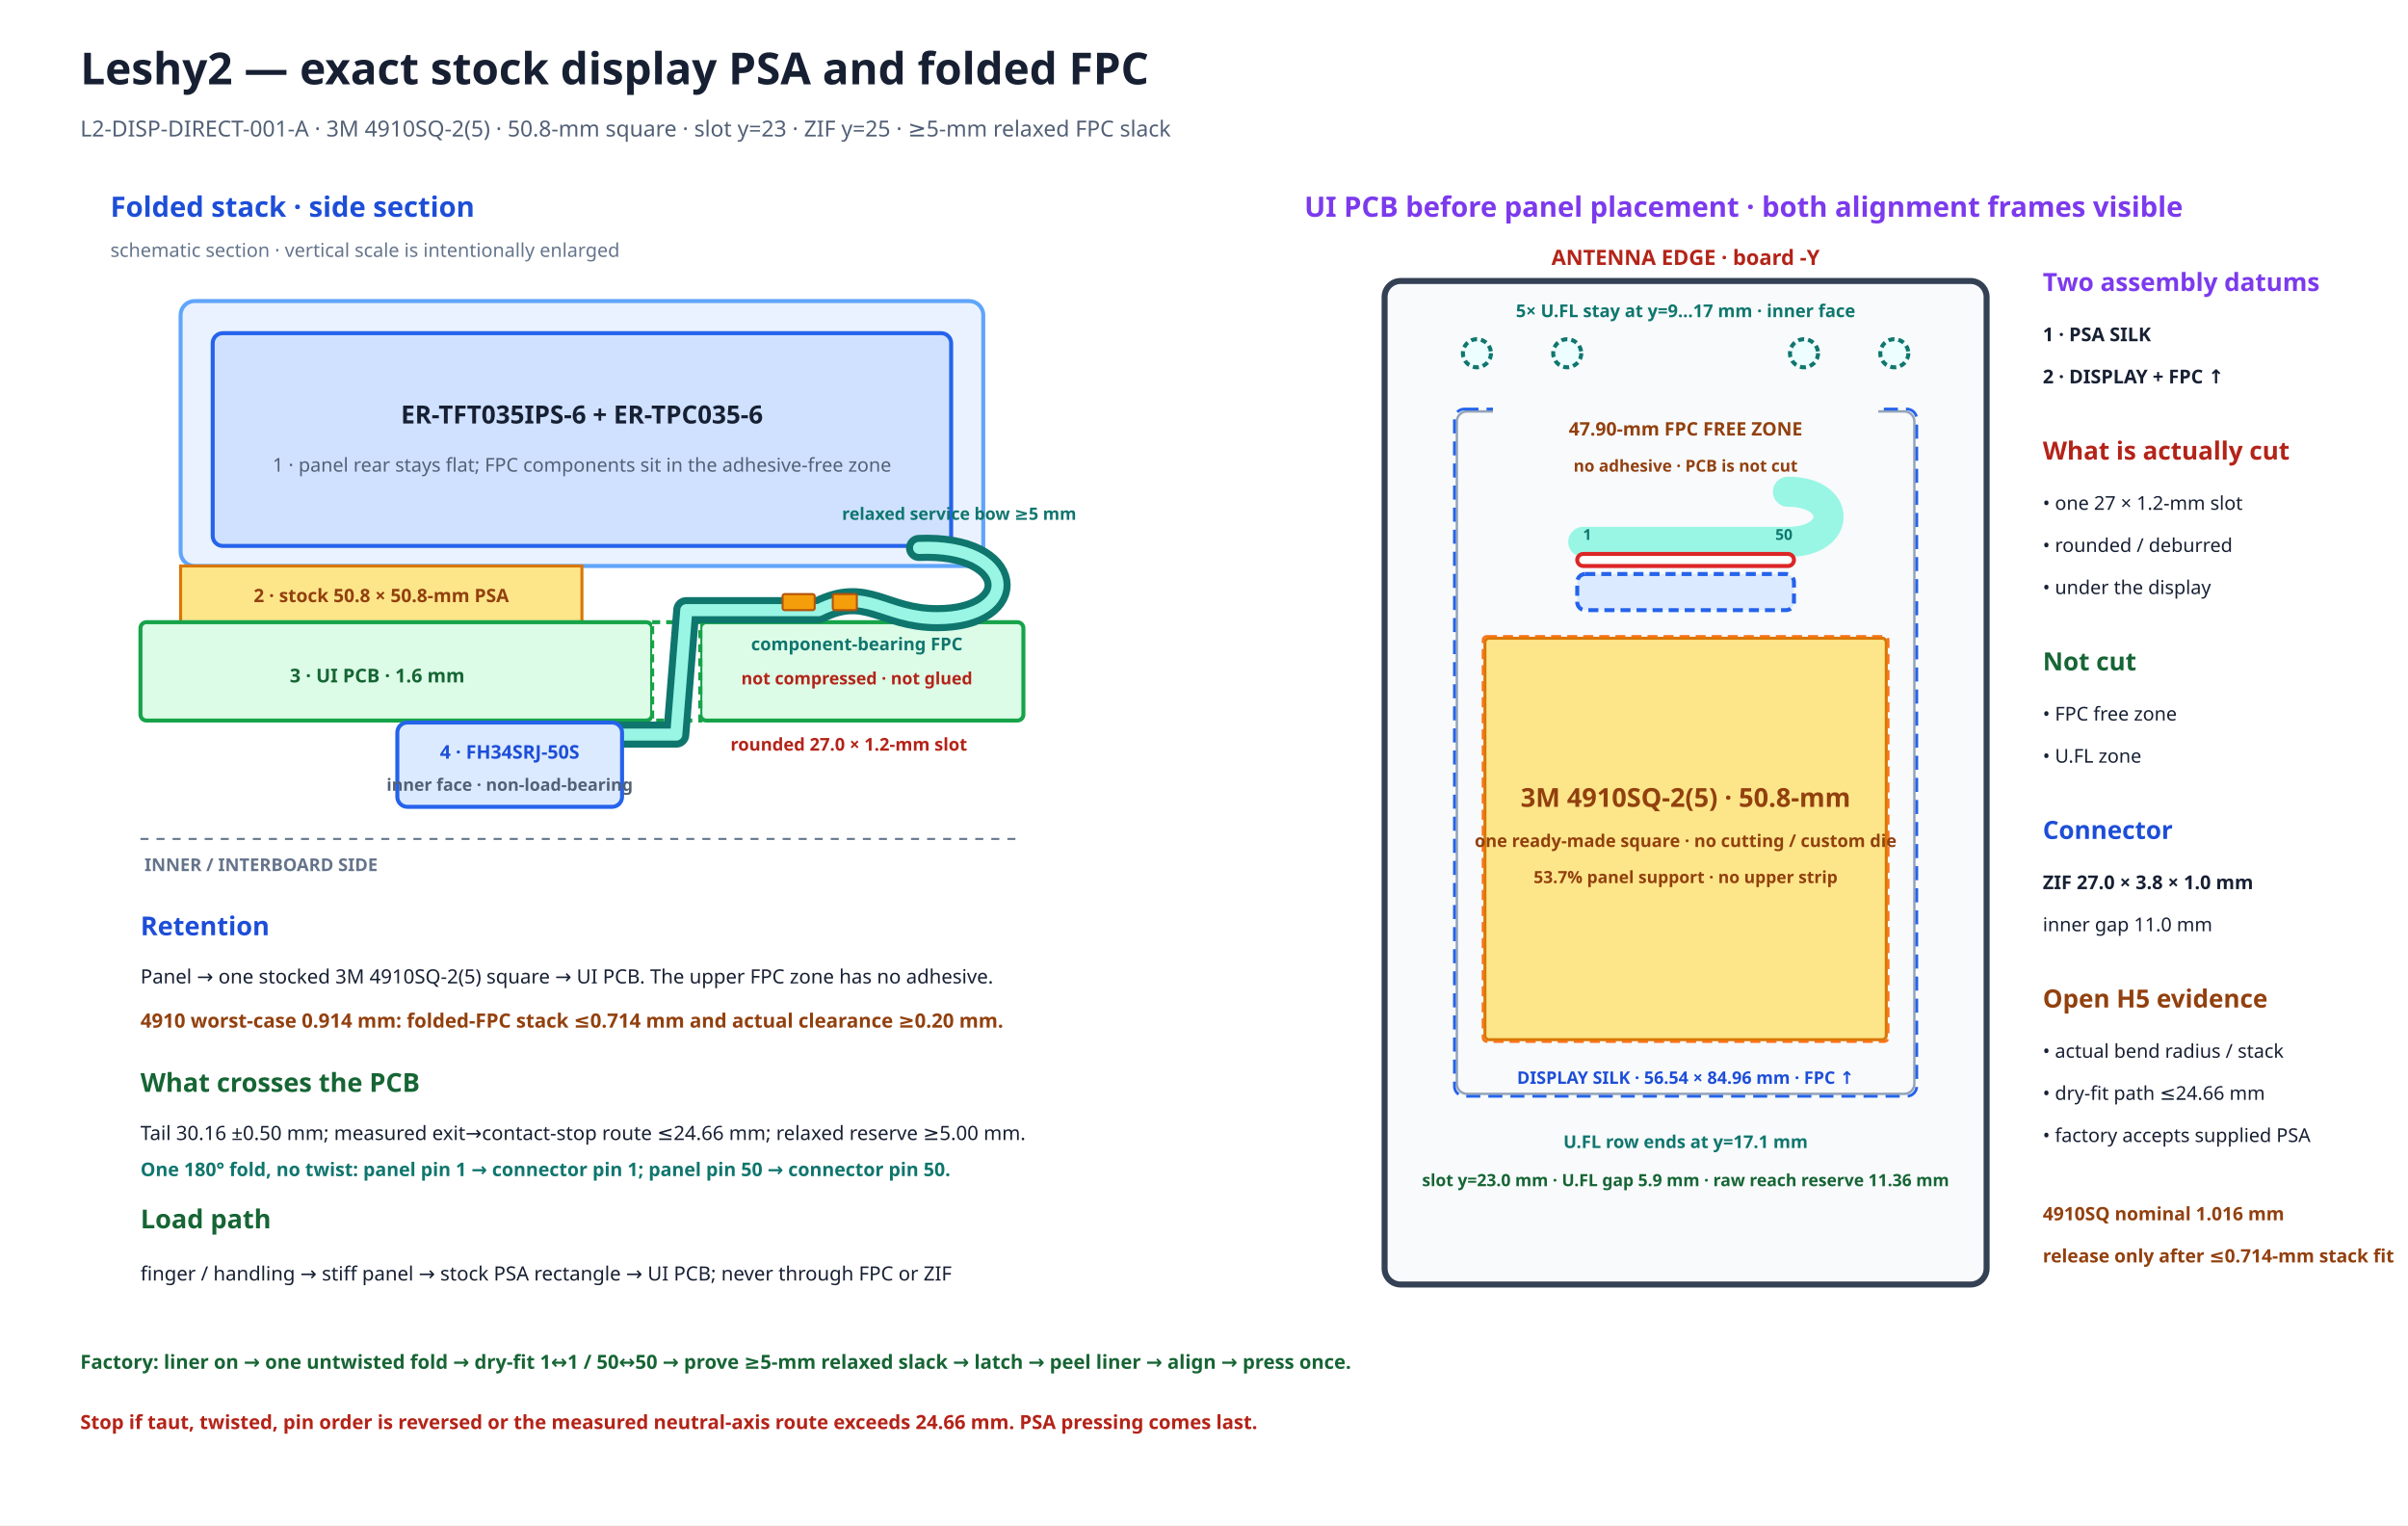
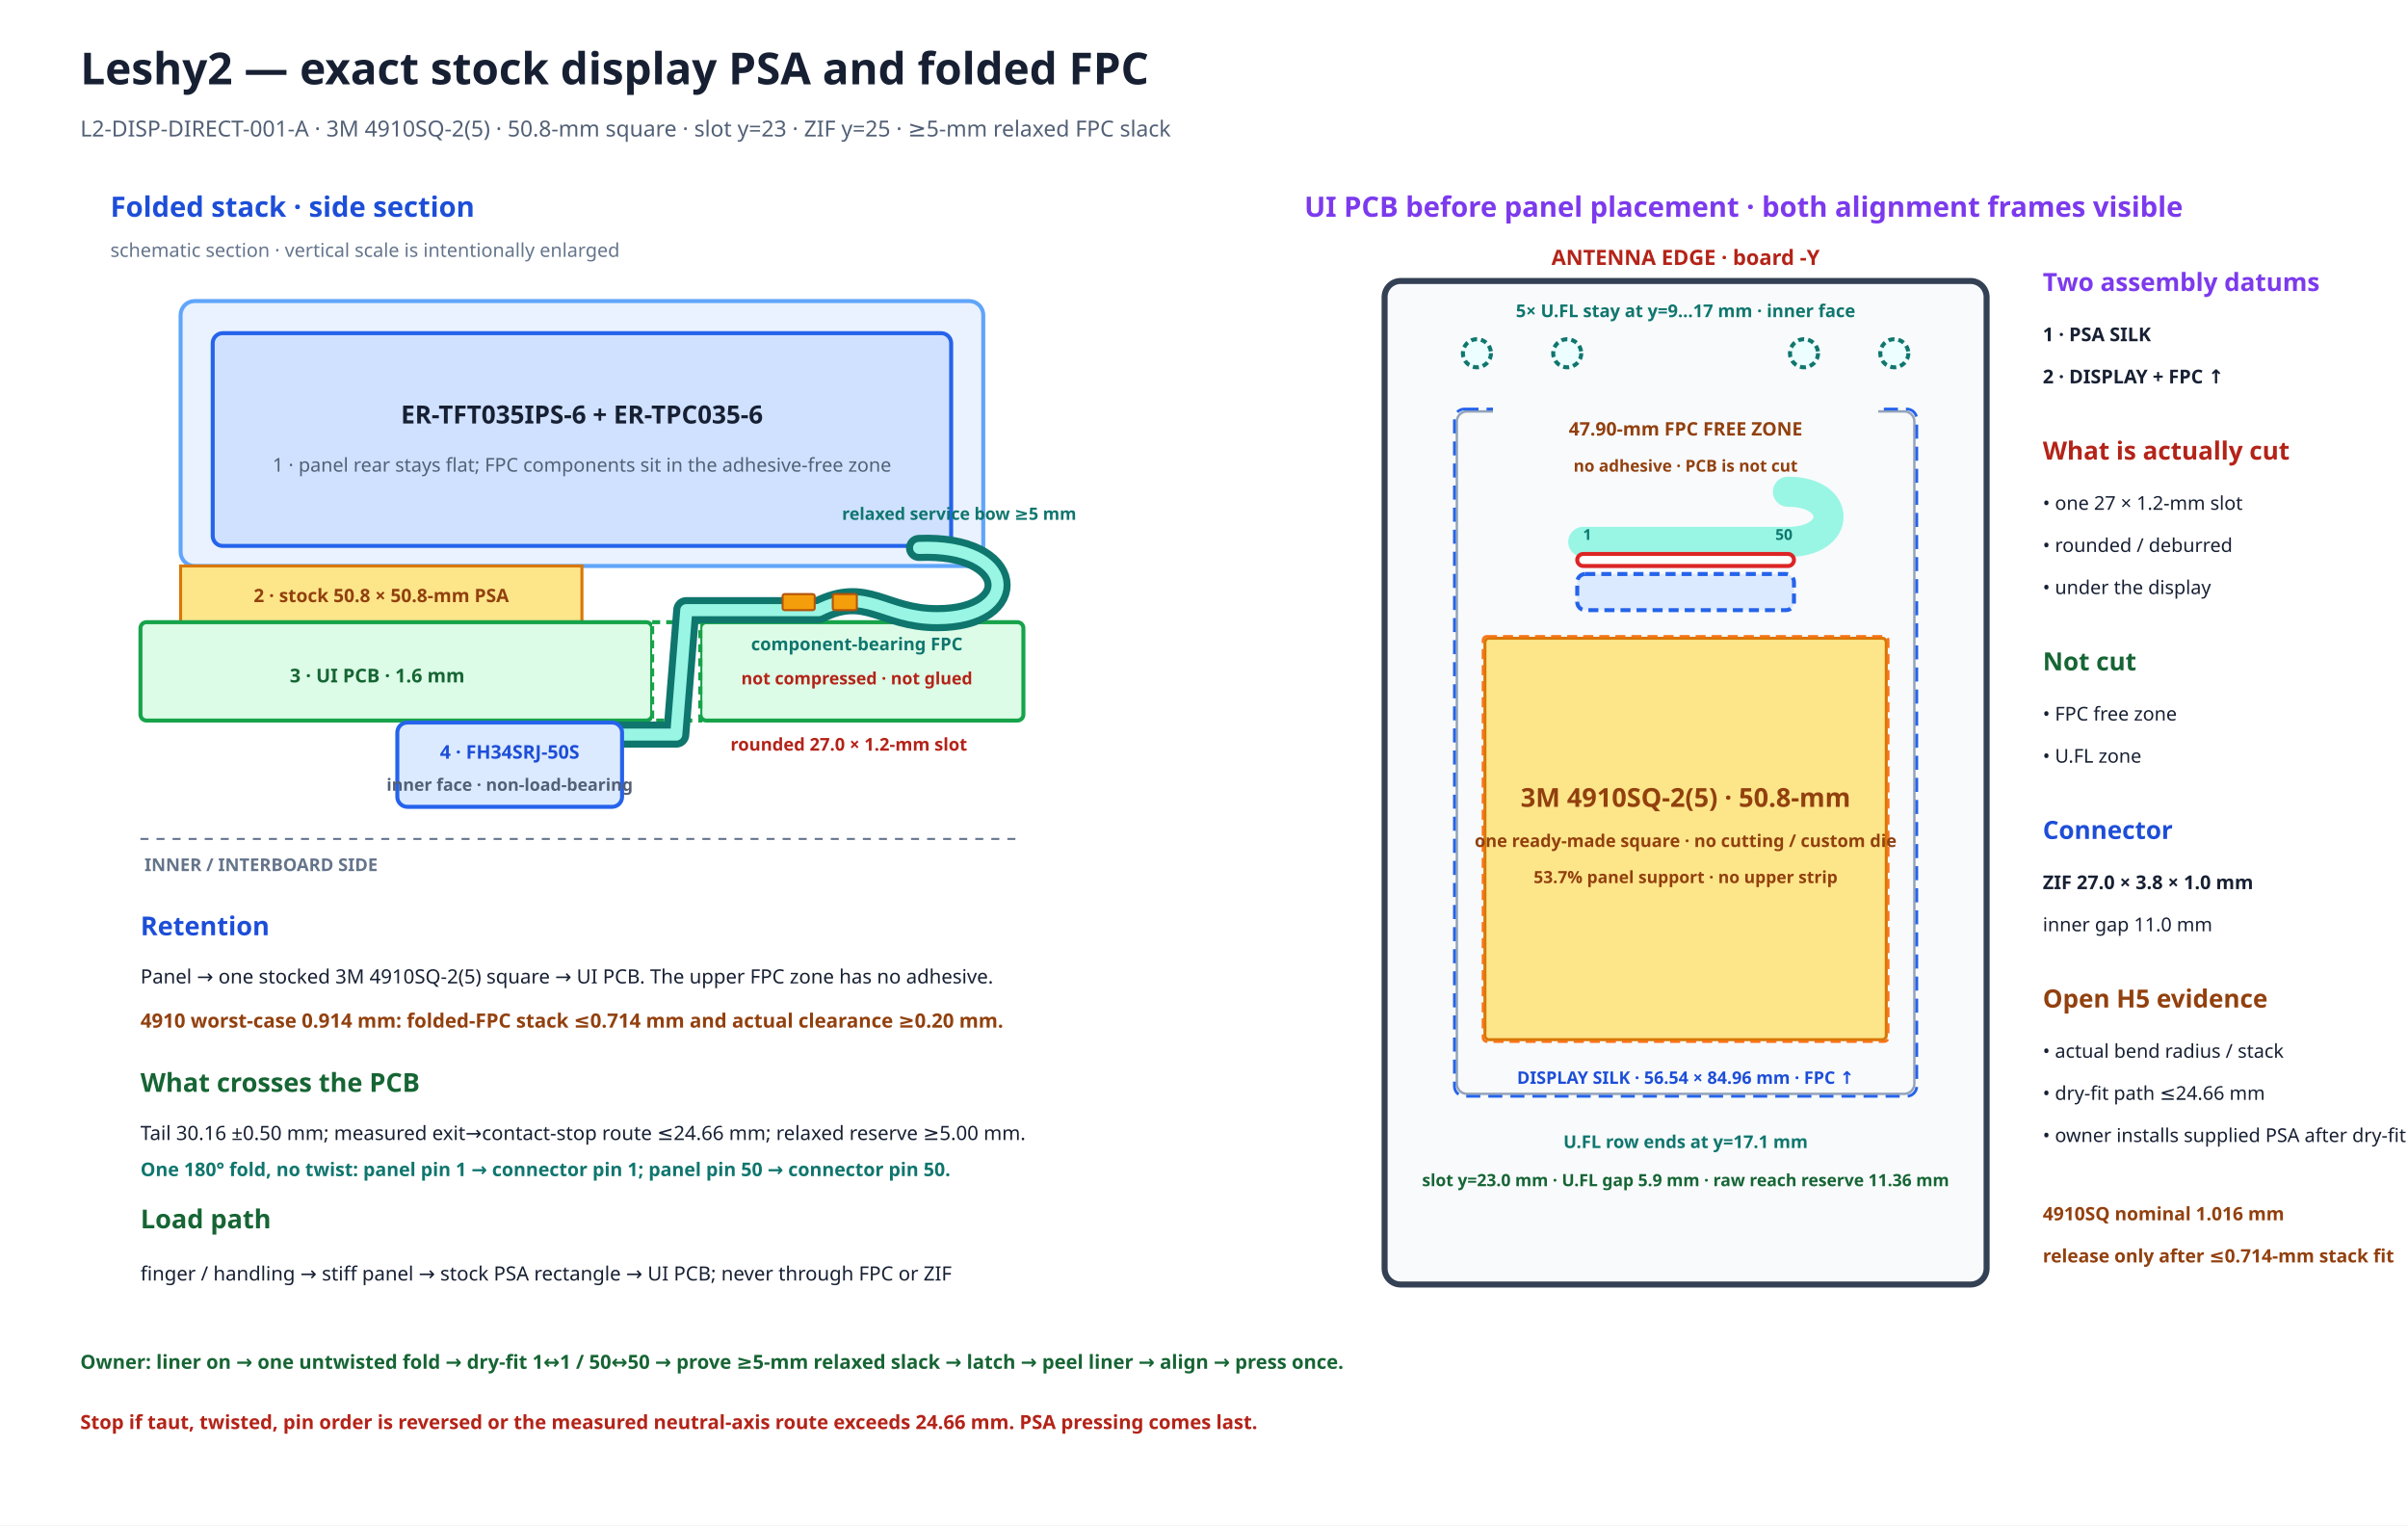
<svg xmlns="http://www.w3.org/2000/svg" width="1200" height="760" viewBox="0 0 1200 760">
  <defs>
    <marker id="arrow" markerWidth="8" markerHeight="8" refX="6" refY="3" orient="auto">
      <path d="M0,0 L6,3 L0,6 Z" fill="#dc2626" />
    </marker>
  </defs>
  <rect width="100%" height="100%" fill="#ffffff" />
  <text x="40.0" y="42.0" font-family="sans-serif" font-size="22" font-weight="bold" text-anchor="start" fill="#172033">Leshy2 — exact stock display PSA and folded FPC</text>
  <text x="40.0" y="68.0" font-family="sans-serif" font-size="11" font-weight="normal" text-anchor="start" fill="#526076">L2-DISP-DIRECT-001-A · 3M 4910SQ-2(5) · 50.8-mm square · slot y=23 · ZIF y=25 · ≥5-mm relaxed FPC slack</text>
  <text x="55.0" y="108.0" font-family="sans-serif" font-size="14" font-weight="bold" text-anchor="start" fill="#1d4ed8">Folded stack · side section</text>
  <text x="55.0" y="128.0" font-family="sans-serif" font-size="9.5" font-weight="normal" text-anchor="start" fill="#64748b">schematic section · vertical scale is intentionally enlarged</text>
  <rect x="90" y="150" width="400" height="132" rx="7" fill="#eaf2ff" stroke="#60a5fa" stroke-width="2" />
  <rect x="106" y="166" width="368" height="106" rx="5" fill="#cfe1ff" stroke="#2563eb" stroke-width="2" />
  <text x="290.0" y="211.0" font-family="sans-serif" font-size="12.5" font-weight="bold" text-anchor="middle" fill="#172033">ER-TFT035IPS-6 + ER-TPC035-6</text>
  <text x="290.0" y="235.0" font-family="sans-serif" font-size="9.5" font-weight="normal" text-anchor="middle" fill="#526076">1 · panel rear stays flat; FPC components sit in the adhesive-free zone</text>
  <rect x="90" y="282" width="200" height="28" fill="#fde68a" stroke="#d97706" stroke-width="1.5" data-mechanical-part="display_psa_rectangle" />
  <text x="190.0" y="300.0" font-family="sans-serif" font-size="9.2" font-weight="bold" text-anchor="middle" fill="#92400e">2 · stock 50.8 × 50.8-mm PSA</text>
  <rect x="70" y="310" width="255" height="49" rx="3" fill="#dcfce7" stroke="#16a34a" stroke-width="2" data-mechanical-part="ui_pcb_display_bed" />
  <rect x="349" y="310" width="161" height="49" rx="3" fill="#dcfce7" stroke="#16a34a" stroke-width="2" data-mechanical-part="ui_pcb_display_bed" />
  <rect x="325" y="310" width="24" height="49" fill="#ffffff" stroke="#16a34a" stroke-width="2" stroke-dasharray="4 3" data-mechanical-part="fpc_tongue_slot" />
  <text x="188.0" y="340.0" font-family="sans-serif" font-size="9.5" font-weight="bold" text-anchor="middle" fill="#166534">3 · UI PCB · 1.6 mm</text>
  <text x="423.0" y="374.0" font-family="sans-serif" font-size="8.8" font-weight="bold" text-anchor="middle" fill="#b42318">rounded 27.0 × 1.2-mm slot</text>
  <path d="M458 273 C507 271 510 308 467 308 C440 308 432 292 408 304 L342 304 L337 366 L300 366" fill="none" stroke="#0f766e" stroke-width="13" stroke-linecap="round" stroke-linejoin="round" data-mechanical-part="fpc_bend_guide" data-fpc-route="single-fold-relaxed-loop-internal-slot-zif" />
  <path d="M458 273 C507 271 510 308 467 308 C440 308 432 292 408 304 L342 304 L337 366 L300 366" fill="none" stroke="#99f6e4" stroke-width="6" stroke-linecap="round" stroke-linejoin="round" />
  <rect x="390" y="296" width="16" height="8" rx="1" fill="#f59e0b" stroke="#b45309" stroke-width="1" />
  <rect x="415" y="296" width="12" height="8" rx="1" fill="#f59e0b" stroke="#b45309" stroke-width="1" />
  <text x="427.0" y="324.0" font-family="sans-serif" font-size="8.8" font-weight="bold" text-anchor="middle" fill="#0f766e">component-bearing FPC</text>
  <text x="427.0" y="341.0" font-family="sans-serif" font-size="8.5" font-weight="bold" text-anchor="middle" fill="#b42318">not compressed · not glued</text>
  <text x="478.0" y="259.0" font-family="sans-serif" font-size="8.5" font-weight="bold" text-anchor="middle" fill="#0f766e">relaxed service bow ≥5 mm</text>
  <rect x="198" y="360" width="112" height="42" rx="5" fill="#dbeafe" stroke="#2563eb" stroke-width="2" data-instance="display_connector" />
  <text x="254.0" y="378.0" font-family="sans-serif" font-size="9.4" font-weight="bold" text-anchor="middle" fill="#1d4ed8">4 · FH34SRJ-50S</text>
  <text x="254.0" y="394.0" font-family="sans-serif" font-size="8.5" font-weight="bold" text-anchor="middle" fill="#526076">inner face · non-load-bearing</text>
  <line x1="70" y1="418" x2="510" y2="418" stroke="#64748b" stroke-width="1" stroke-dasharray="4 4" />
  <text x="72.0" y="434.0" font-family="sans-serif" font-size="8.8" font-weight="bold" text-anchor="start" fill="#64748b">INNER / INTERBOARD SIDE</text>
  <text x="70.0" y="466.0" font-family="sans-serif" font-size="13" font-weight="bold" text-anchor="start" fill="#1d4ed8">Retention</text>
  <text x="70.0" y="490.0" font-family="sans-serif" font-size="9.8" font-weight="normal" text-anchor="start" fill="#172033">Panel → one stocked 3M 4910SQ-2(5) square → UI PCB. The upper FPC zone has no adhesive.</text>
  <text x="70.0" y="512.0" font-family="sans-serif" font-size="9.8" font-weight="bold" text-anchor="start" fill="#92400e">4910 worst-case 0.914 mm: folded-FPC stack ≤0.714 mm and actual clearance ≥0.20 mm.</text>
  <text x="70.0" y="544.0" font-family="sans-serif" font-size="13" font-weight="bold" text-anchor="start" fill="#166534">What crosses the PCB</text>
  <text x="70.0" y="568.0" font-family="sans-serif" font-size="9.8" font-weight="normal" text-anchor="start" fill="#172033">Tail 30.16 ±0.50 mm; measured exit→contact-stop route ≤24.66 mm; relaxed reserve ≥5.00 mm.</text>
  <text x="70.0" y="586.0" font-family="sans-serif" font-size="9.4" font-weight="bold" text-anchor="start" fill="#0f766e">One 180° fold, no twist: panel pin 1 → connector pin 1; panel pin 50 → connector pin 50.</text>
  <text x="70.0" y="612.0" font-family="sans-serif" font-size="13" font-weight="bold" text-anchor="start" fill="#166534">Load path</text>
  <text x="70.0" y="638.0" font-family="sans-serif" font-size="9.8" font-weight="normal" text-anchor="start" fill="#172033">finger / handling → stiff panel → stock PSA rectangle → UI PCB; never through FPC or ZIF</text>
  <text x="650.0" y="108.0" font-family="sans-serif" font-size="14" font-weight="bold" text-anchor="start" fill="#7c3aed">UI PCB before panel placement · both alignment frames visible</text>
  <rect x="690" y="140" width="300" height="500" rx="8" fill="#f8fafc" stroke="#344054" stroke-width="3" />
  <text x="840.0" y="132.0" font-family="sans-serif" font-size="10.5" font-weight="bold" text-anchor="middle" fill="#b42318">ANTENNA EDGE · board -Y</text>
  <rect x="726" y="205" width="228" height="340" rx="5" fill="none" stroke="#94a3b8" stroke-width="1.2" data-mechanical-part="ui_pcb_display_bed" />
  <rect x="724.8" y="203.8" width="230.4" height="342.4" rx="5" fill="none" stroke="#2563eb" stroke-width="1.4" stroke-dasharray="7 4" data-mechanical-part="display_alignment_silkscreen" data-silkscreen-datum="display" />
  <g data-layer="ui-inner-ufl" fill="#ecfeff" stroke="#0f766e" stroke-width="2" stroke-dasharray="3 2">
    <circle cx="736" cy="176" r="7" />
    <circle cx="781" cy="176" r="7" />
    <circle cx="840" cy="196" r="7" />
    <circle cx="899" cy="176" r="7" />
    <circle cx="944" cy="176" r="7" />
  </g>
  <text x="840.0" y="158.0" font-family="sans-serif" font-size="8.8" font-weight="bold" text-anchor="middle" fill="#0f766e">5× U.FL stay at y=9…17 mm · inner face</text>
  <rect x="740" y="318" width="200" height="200" rx="2" fill="#fde68a" stroke="#d97706" stroke-width="1.5" data-mechanical-part="display_psa_rectangle" data-psa-piece-count="1" />
  <rect x="739" y="317" width="202" height="202" rx="2" fill="none" stroke="#f97316" stroke-width="1.2" stroke-dasharray="5 3" data-mechanical-part="display_alignment_silkscreen" data-silkscreen-datum="psa" />
  <rect x="744" y="186" width="192" height="98" rx="3" fill="#f8fafc" stroke="none" data-mechanical-part="fpc_free_zone" />
  <text x="840.0" y="217.0" font-family="sans-serif" font-size="9.3" font-weight="bold" text-anchor="middle" fill="#92400e">47.90-mm FPC FREE ZONE</text>
  <text x="840.0" y="235.0" font-family="sans-serif" font-size="8.2" font-weight="bold" text-anchor="middle" fill="#92400e">no adhesive · PCB is not cut</text>
  <text x="840.0" y="402.0" font-family="sans-serif" font-size="13" font-weight="bold" text-anchor="middle" fill="#92400e">3M 4910SQ-2(5) · 50.8-mm</text>
  <text x="840.0" y="422.0" font-family="sans-serif" font-size="8.7" font-weight="bold" text-anchor="middle" fill="#92400e">one ready-made square · no cutting / custom die</text>
  <text x="840.0" y="440.0" font-family="sans-serif" font-size="8.4" font-weight="bold" text-anchor="middle" fill="#92400e">53.7% panel support · no upper strip</text>
  <path d="M891 245 C918 245 918 270 891 270 L789 270" fill="none" stroke="#99f6e4" stroke-width="15" stroke-linecap="round" data-mechanical-part="fpc_contact_tongue" data-slack="relaxed" />
  <rect x="786" y="276" width="108" height="6" rx="3" fill="#ffffff" stroke="#dc2626" stroke-width="2" data-mechanical-part="fpc_tongue_slot" />
  <rect x="786" y="286" width="108" height="18" rx="4" fill="#dbeafe" stroke="#2563eb" stroke-width="2" stroke-dasharray="5 3" data-instance="display_connector" />
  <text x="791.0" y="269.0" font-family="sans-serif" font-size="7.5" font-weight="bold" text-anchor="middle" fill="#0f766e">1</text>
  <text x="889.0" y="269.0" font-family="sans-serif" font-size="7.5" font-weight="bold" text-anchor="middle" fill="#0f766e">50</text>
  <text x="840.0" y="540.0" font-family="sans-serif" font-size="8.6" font-weight="bold" text-anchor="middle" fill="#1d4ed8">DISPLAY SILK · 56.54 × 84.96 mm · FPC ↑</text>
  <text x="840.0" y="572.0" font-family="sans-serif" font-size="8.8" font-weight="bold" text-anchor="middle" fill="#0f766e">U.FL row ends at y=17.1 mm</text>
  <text x="840.0" y="591.0" font-family="sans-serif" font-size="8.4" font-weight="bold" text-anchor="middle" fill="#166534">slot y=23.0 mm · U.FL gap 5.9 mm · raw reach reserve 11.36 mm</text>
  <text x="1018.0" y="145.0" font-family="sans-serif" font-size="12.5" font-weight="bold" text-anchor="start" fill="#7c3aed">Two assembly datums</text>
  <text x="1018.0" y="170.0" font-family="sans-serif" font-size="9.5" font-weight="bold" text-anchor="start" fill="#172033">1 · PSA SILK</text>
  <text x="1018.0" y="191.0" font-family="sans-serif" font-size="9.5" font-weight="bold" text-anchor="start" fill="#172033">2 · DISPLAY + FPC ↑</text>
  <text x="1018.0" y="229.0" font-family="sans-serif" font-size="12.5" font-weight="bold" text-anchor="start" fill="#b42318">What is actually cut</text>
  <text x="1018.0" y="254.0" font-family="sans-serif" font-size="9.5" font-weight="normal" text-anchor="start" fill="#172033">• one 27 × 1.2-mm slot</text>
  <text x="1018.0" y="275.0" font-family="sans-serif" font-size="9.5" font-weight="normal" text-anchor="start" fill="#172033">• rounded / deburred</text>
  <text x="1018.0" y="296.0" font-family="sans-serif" font-size="9.5" font-weight="normal" text-anchor="start" fill="#172033">• under the display</text>
  <text x="1018.0" y="334.0" font-family="sans-serif" font-size="12.5" font-weight="bold" text-anchor="start" fill="#166534">Not cut</text>
  <text x="1018.0" y="359.0" font-family="sans-serif" font-size="9.5" font-weight="normal" text-anchor="start" fill="#172033">• FPC free zone</text>
  <text x="1018.0" y="380.0" font-family="sans-serif" font-size="9.5" font-weight="normal" text-anchor="start" fill="#172033">• U.FL zone</text>
  <text x="1018.0" y="418.0" font-family="sans-serif" font-size="12.5" font-weight="bold" text-anchor="start" fill="#1d4ed8">Connector</text>
  <text x="1018.0" y="443.0" font-family="sans-serif" font-size="9.5" font-weight="bold" text-anchor="start" fill="#172033">ZIF 27.0 × 3.8 × 1.0 mm</text>
  <text x="1018.0" y="464.0" font-family="sans-serif" font-size="9.5" font-weight="normal" text-anchor="start" fill="#172033">inner gap 11.0 mm</text>
  <text x="1018.0" y="502.0" font-family="sans-serif" font-size="12.5" font-weight="bold" text-anchor="start" fill="#92400e">Open H5 evidence</text>
  <text x="1018.0" y="527.0" font-family="sans-serif" font-size="9.5" font-weight="normal" text-anchor="start" fill="#172033">• actual bend radius / stack</text>
  <text x="1018.0" y="548.0" font-family="sans-serif" font-size="9.5" font-weight="normal" text-anchor="start" fill="#172033">• dry-fit path ≤24.66 mm</text>
-   <text x="1018.0" y="569.0" font-family="sans-serif" font-size="9.5" font-weight="normal" text-anchor="start" fill="#172033">• factory accepts supplied PSA</text>
+   <text x="1018.0" y="569.0" font-family="sans-serif" font-size="9.5" font-weight="normal" text-anchor="start" fill="#172033">• owner installs supplied PSA after dry-fit</text>
  <text x="1018.0" y="608.0" font-family="sans-serif" font-size="9.2" font-weight="bold" text-anchor="start" fill="#92400e">4910SQ nominal 1.016 mm</text>
  <text x="1018.0" y="629.0" font-family="sans-serif" font-size="9.2" font-weight="bold" text-anchor="start" fill="#92400e">release only after ≤0.714-mm stack fit</text>
-   <text x="40.0" y="682.0" font-family="sans-serif" font-size="9.7" font-weight="bold" text-anchor="start" fill="#166534">Factory: liner on → one untwisted fold → dry-fit 1↔1 / 50↔50 → prove ≥5-mm relaxed slack → latch → peel liner → align → press once.</text>
+   <text x="40.0" y="682.0" font-family="sans-serif" font-size="9.7" font-weight="bold" text-anchor="start" fill="#166534">Owner: liner on → one untwisted fold → dry-fit 1↔1 / 50↔50 → prove ≥5-mm relaxed slack → latch → peel liner → align → press once.</text>
  <text x="40.0" y="712.0" font-family="sans-serif" font-size="9.7" font-weight="bold" text-anchor="start" fill="#b42318">Stop if taut, twisted, pin order is reversed or the measured neutral-axis route exceeds 24.66 mm. PSA pressing comes last.</text>
</svg>
